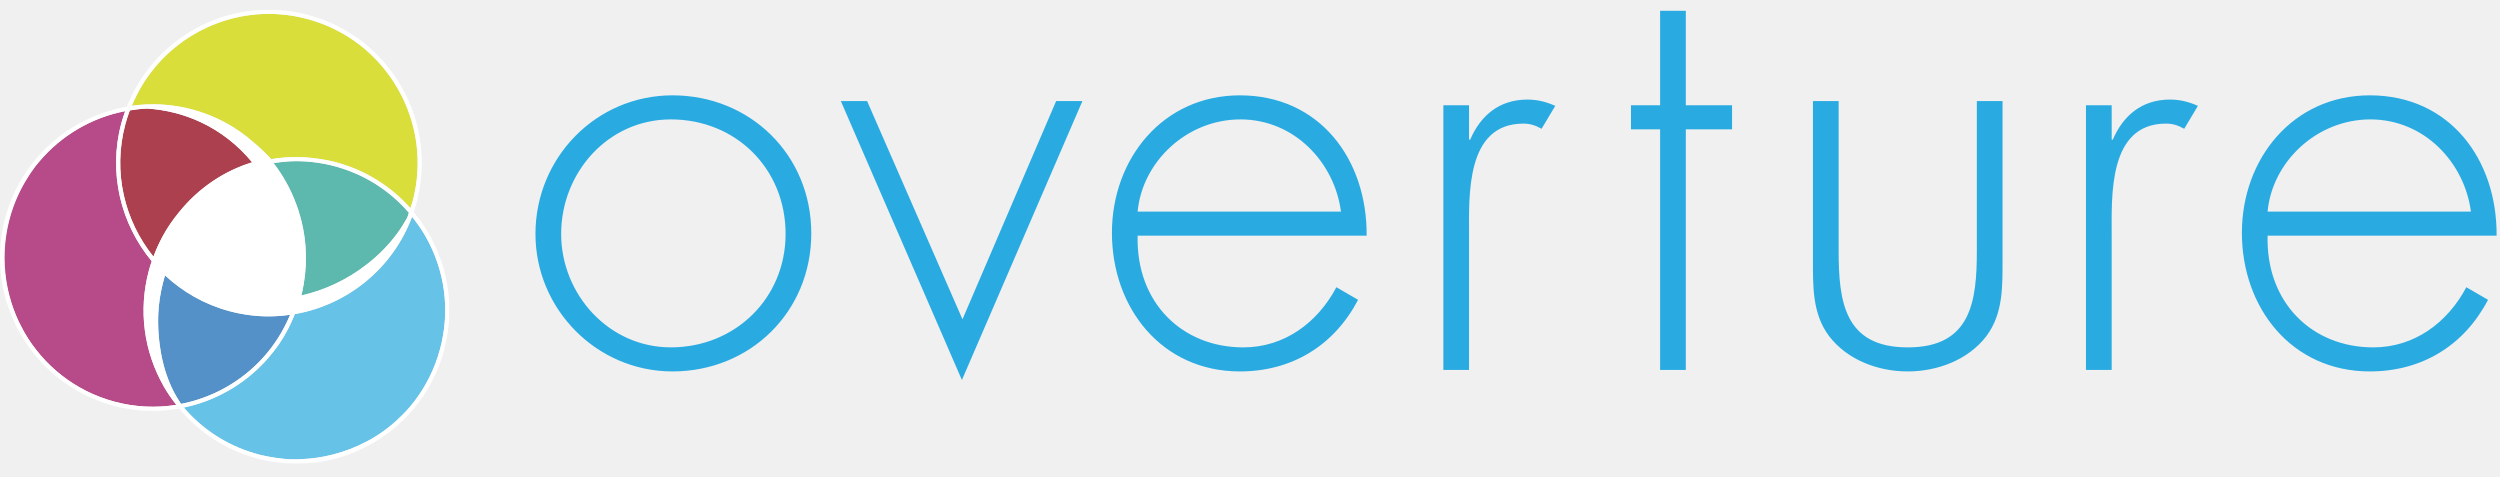
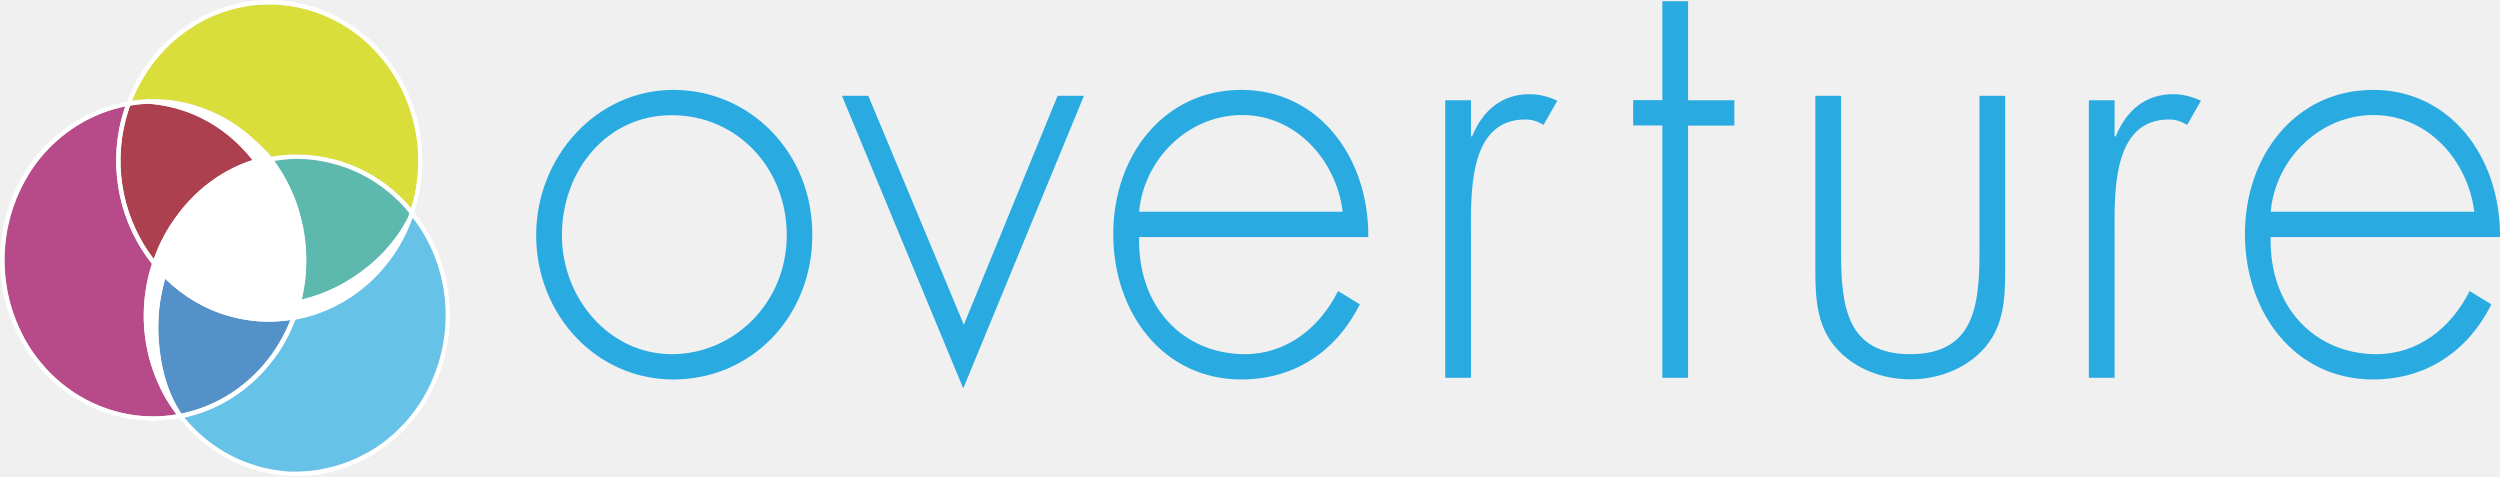
- <svg xmlns="http://www.w3.org/2000/svg" xmlns:xlink="http://www.w3.org/1999/xlink" width="126" height="24" viewBox="0 0 126 24">
+ <svg xmlns="http://www.w3.org/2000/svg" id="Layer_1" data-name="Layer 1" viewBox="0 0 168 32">
  <defs>
-     <path id="prefix__a" d="M0 0.139L22.648 0.139 22.648 23.02 0 23.02z" />
-     <path id="prefix__c" d="M0.217 0.021L0.706 0.021 0.706 0.49 0.217 0.49z" />
+     <style>
+       .cls-1 {
+         fill: none;
+       }
+ 
+       .cls-2 {
+         mask: url(#mask);
+       }
+ 
+       .cls-3 {
+         fill: #fff;
+       }
+ 
+       .cls-3, .cls-4, .cls-5, .cls-6, .cls-7, .cls-8, .cls-9, .cls-10 {
+         fill-rule: evenodd;
+       }
+ 
+       .cls-4 {
+         fill: #b74a89;
+       }
+ 
+       .cls-5 {
+         fill: #d9de3a;
+       }
+ 
+       .cls-11 {
+         mask: url(#mask-1);
+       }
+ 
+       .cls-6 {
+         fill: #ad404e;
+       }
+ 
+       .cls-7 {
+         fill: #29abe2;
+       }
+ 
+       .cls-8 {
+         fill: #67c2e8;
+       }
+ 
+       .cls-9 {
+         fill: #5db9ae;
+       }
+ 
+       .cls-10 {
+         fill: #5391c8;
+       }
+     </style>
+     <mask id="mask" x="0" y="0" width="30.24" height="32" maskUnits="userSpaceOnUse">
+       <g id="prefix_b" data-name="prefix  b">
+         <path id="prefix_a" data-name="prefix  a" class="cls-3" d="M0,0h30.24v32H0V0Z" />
+       </g>
+     </mask>
+     <mask id="mask-1" x="19.2" y="31.35" width=".65" height=".66" maskUnits="userSpaceOnUse">
+       <g id="prefix_d" data-name="prefix  d">
+         <path id="prefix_c" data-name="prefix  c" class="cls-3" d="M19.2,31.35h.65v.66h-.65v-.66Z" />
+       </g>
+     </mask>
  </defs>
-   <g fill="none" fill-rule="evenodd">
-     <path fill="#29ABE2" d="M28.282 11.791c0 3.031 2.39 5.716 5.526 5.716 3.253 0 5.786-2.482 5.786-5.716 0-3.29-2.504-5.773-5.786-5.773-3.166 0-5.526 2.684-5.526 5.773m12.607-.029c0 3.956-3.08 6.958-6.994 6.958-3.829 0-6.908-3.147-6.908-6.929 0-3.84 3.05-6.986 6.908-6.986 3.915 0 6.994 3.002 6.994 6.957M48.509 16.093L53.229 5.094 54.553 5.094 48.48 19.152 42.378 5.094 43.702 5.094zM67.584 10.665c-.317-2.454-2.332-4.647-5.066-4.647-2.706 0-4.951 2.136-5.181 4.647h10.247zm-10.247 1.213c-.087 3.378 2.245 5.63 5.325 5.63 2.073 0 3.742-1.242 4.692-3.032l1.094.635c-1.21 2.31-3.34 3.609-5.959 3.609-3.943 0-6.448-3.205-6.448-6.986 0-3.725 2.562-6.929 6.448-6.929 4.03 0 6.419 3.234 6.39 7.073H57.337zM74.04 7.038h.058c.518-1.213 1.468-2.02 2.878-2.02.518 0 .95.115 1.41.317l-.69 1.155c-.317-.174-.576-.26-.921-.26-2.907 0-2.735 3.637-2.735 5.6v6.813h-1.295V5.306h1.295v1.732zM84.965 18.643L83.669 18.643 83.669 6.519 82.201 6.519 82.201 5.306 83.669 5.306 83.669.543 84.965.543 84.965 5.306 87.296 5.306 87.296 6.519 84.965 6.519zM100.928 5.094v7.996c0 1.357.03 2.714-.806 3.84-.921 1.212-2.475 1.79-3.972 1.79-1.497 0-3.051-.578-3.972-1.79-.835-1.126-.806-2.483-.806-3.84V5.094h1.295v7.534c0 2.57.288 4.88 3.483 4.88 3.195 0 3.483-2.31 3.483-4.88V5.094h1.295zM106.429 7.038h.057c.518-1.213 1.468-2.02 2.879-2.02.518 0 .95.115 1.41.317l-.69 1.155c-.317-.174-.576-.26-.921-.26-2.908 0-2.735 3.637-2.735 5.6v6.813h-1.296V5.306h1.296v1.732zM124.534 10.665c-.317-2.454-2.332-4.647-5.066-4.647-2.706 0-4.951 2.136-5.181 4.647h10.247zm-10.247 1.213c-.087 3.378 2.245 5.63 5.325 5.63 2.072 0 3.742-1.242 4.692-3.032l1.093.635c-1.208 2.31-3.339 3.609-5.958 3.609-3.943 0-6.448-3.205-6.448-6.986 0-3.725 2.562-6.929 6.448-6.929 4.03 0 6.419 3.234 6.39 7.073h-11.542z" />
-     <path fill="#D9DE3A" d="M9.71 5.523c1.181.32 2.223.9 3.083 1.663.307.254.599.53.866.83l-.003.002c.086-.014.173-.025.259-.036.044-.006.088-.009.131-.014.193-.022.387-.04.582-.047.087-.003.173-.001.26-.001.15 0 .299 0 .45.008.145.008.29.024.436.04.087.01.174.017.26.031.306.045.61.102.913.183 1.466.397 2.751 1.2 3.737 2.311.034-.106.076-.208.105-.317.521-1.938.259-3.964-.74-5.704-.997-1.74-2.611-2.987-4.544-3.51C14.856.787 14.196.7 13.54.7c-1.294 0-2.571.34-3.724 1.004C8.37 2.54 7.271 3.81 6.643 5.331c.996-.14 2.036-.087 3.068.192" />
-     <path fill="#B74A89" d="M5.753 20.24c1.055.285 2.119.328 3.133.165-.225-.289-.437-.589-.622-.91-1.026-1.79-1.296-3.873-.76-5.865.042-.157.092-.31.144-.463-1.552-1.869-2.21-4.438-1.532-6.96.055-.206.124-.407.195-.605-1.685.322-3.215 1.22-4.325 2.533-.065.078-.133.154-.195.235-.026.033-.05.07-.076.104-.109.145-.208.298-.307.45-.291.463-.538.962-.73 1.498-.701 1.965-.548 4.027.265 5.781.045.094.094.187.143.28.05.096.099.193.153.287.96 1.648 2.537 2.934 4.514 3.47" />
-     <path fill="#AD404E" d="M6.318 6.262c-.648 2.41-.039 4.864 1.415 6.674.23-.62.531-1.2.903-1.733.094-.14.199-.268.301-.4.036-.044.07-.09.108-.134.964-1.188 2.24-2.051 3.663-2.488-.701-.852-1.594-1.563-2.622-2.036-.832-.386-1.744-.616-2.677-.673-.292.012-.58.046-.866.092-.085.228-.16.46-.225.698" />
-     <path fill="#67C2E8" d="M21.437 11.894c-.197-.345-.426-.664-.67-.97-.974 2.619-3.263 4.44-5.891 4.903l-.017.004c-.206.522-.46 1.012-.764 1.463l-.054.08c-.088.126-.179.25-.274.368-.077.1-.157.193-.238.287-.05.057-.099.115-.15.17-1.092 1.19-2.534 2.011-4.114 2.342.928 1.087 2.144 1.882 3.535 2.298.09.025.179.054.268.076.127.033.253.06.38.084.248.047.496.09.744.114.115.011.23.027.345.033.058.002.116 0 .175.002.28.01.559-.007.837-.03.157-.013.313-.032.468-.055.106-.015.21-.036.316-.056.602-.115 1.187-.301 1.74-.555.082-.039.164-.078.244-.12.588-.296 1.14-.663 1.636-1.105.048-.043.092-.09.14-.135.12-.112.24-.227.353-.349.147-.16.29-.325.422-.497l.016-.02c.592-.77 1.032-1.66 1.293-2.628.521-1.938.259-3.963-.74-5.704M13.64 8.032c.091-.016.183-.038.275-.05-.086.011-.173.022-.259.036l-.016.014z" />
-     <path fill="#5DB9AE" d="M18.49 13.324c.572-.441 1.087-.96 1.521-1.547.192-.259.363-.533.52-.817.03-.076.05-.158.078-.236-.97-1.128-2.25-1.942-3.717-2.339-.649-.175-1.308-.262-1.963-.262-.384 0-.764.04-1.143.098.478.619.858 1.305 1.132 2.037.038.098.074.196.107.296.009.025.016.051.024.077.38 1.166.481 2.429.258 3.688-.023.138-.05.274-.08.411l-.037.155-.002.007c.594-.133 1.176-.334 1.732-.599.553-.263 1.081-.587 1.57-.97" />
-     <path fill="#5391C8" d="M13.552 15.946c-.662 0-1.335-.087-2.004-.268-1.251-.338-2.344-.97-3.232-1.8-.146.504-.261 1.019-.31 1.547-.068.719-.039 1.448.076 2.172.11.723.316 1.431.647 2.09.115.232.252.453.395.67 1.596-.311 3.056-1.134 4.145-2.342.561-.621 1.02-1.346 1.353-2.15-.352.05-.71.08-1.07.08" />
-     <path fill="#67C2E8" d="M15.05 10.631c.37 1.167.47 2.43.257 3.688.223-1.26.123-2.522-.258-3.688" />
-     <g transform="translate(0 .35)">
-       <mask id="prefix__b" fill="#fff">
-         <use xlink:href="#prefix__a" />
-       </mask>
-       <path fill="#FFF" d="M20.868 19.895c-.132.173-.274.338-.422.498-.113.121-.233.236-.354.35-.047.043-.091.09-.139.133-.388.35-.812.663-1.275.93-.117.068-.241.115-.36.176-.081.041-.163.08-.245.119-.56.259-1.143.444-1.74.556-.105.02-.21.04-.316.056-.155.022-.311.043-.468.055-.278.022-.557.039-.837.03-.059-.002-.117 0-.175-.003-.115-.006-.23-.022-.345-.032-.248-.024-.496-.068-.744-.115-.127-.025-.253-.05-.38-.083-.09-.022-.178-.051-.268-.077-1.391-.416-2.607-1.211-3.535-2.297 1.58-.331 3.022-1.152 4.114-2.343.051-.054.1-.113.15-.17.081-.094.161-.188.238-.286.095-.12.186-.242.274-.368l.054-.08c.303-.451.558-.942.764-1.464.006 0 .01-.003.017-.003 2.628-.464 4.917-2.285 5.89-4.903.245.305.474.624.671.97.999 1.74 1.261 3.766.74 5.704-.26.968-.7 1.857-1.293 2.628l-.016.02zM1.086 16.132c-.049-.093-.098-.185-.143-.28-.741-1.56-.957-3.381-.474-5.177.206-.766.53-1.467.939-2.1.098-.154.199-.306.307-.451.026-.035.05-.071.076-.105.062-.081.13-.156.195-.235 1.11-1.312 2.64-2.21 4.325-2.533-.071.2-.14.4-.195.606-.678 2.521-.02 5.09 1.532 6.96-.052.152-.102.305-.144.462-.536 1.993-.266 4.076.76 5.864.185.323.397.623.622.911-1.014.164-2.078.12-3.133-.166-1.977-.534-3.555-1.82-4.514-3.468-.054-.094-.103-.191-.153-.288zm8.038 3.875c-.143-.218-.28-.439-.395-.671-.33-.658-.537-1.367-.647-2.09-.115-.723-.144-1.453-.076-2.172.049-.528.164-1.043.31-1.547.888.83 1.981 1.463 3.232 1.801.67.18 1.342.267 2.004.267.36 0 .718-.031 1.07-.08-.333.803-.792 1.528-1.353 2.15-1.089 1.207-2.55 2.03-4.145 2.342zm6.066-5.473l.037-.154c.031-.137.056-.274.08-.412.213-1.258.113-2.52-.258-3.687-.008-.026-.015-.052-.024-.077-.033-.1-.07-.198-.107-.297-.274-.731-.654-1.418-1.131-2.036.377-.06.758-.1 1.142-.1.655 0 1.315.088 1.964.263 1.465.397 2.746 1.211 3.716 2.34-.028.077-.049.159-.078.235-.157.284-.328.56-.52.818-.434.586-.95 1.105-1.521 1.546-.49.382-1.017.707-1.57.97-.556.265-1.139.466-1.732.598l.002-.007zm-5.104-8.74c1.028.473 1.92 1.184 2.622 2.036-1.423.437-2.7 1.3-3.663 2.488-.037.044-.072.09-.108.136-.102.13-.207.26-.3.398-.373.533-.674 1.114-.904 1.733-1.454-1.81-2.063-4.263-1.415-6.673.064-.238.14-.471.225-.699.286-.045.574-.08.866-.091.933.056 1.845.286 2.677.673zm-.268-4.44C10.97.69 12.248.35 13.542.35c.654 0 1.314.086 1.963.262 1.933.523 3.547 1.77 4.544 3.509.999 1.74 1.26 3.766.74 5.705-.03.108-.071.21-.104.317-.987-1.112-2.272-1.915-3.738-2.311-.302-.082-.607-.139-.913-.184-.086-.013-.173-.02-.26-.03-.145-.017-.29-.033-.437-.04-.15-.01-.3-.01-.45-.009-.086 0-.173-.002-.259.002-.195.007-.389.025-.582.047-.044.004-.088.007-.131.013-.092.013-.184.034-.275.05l.016-.013.003-.003c-.268-.3-.56-.576-.866-.83-.86-.762-1.902-1.343-3.082-1.662-1.032-.28-2.072-.333-3.068-.192.629-1.523 1.726-2.792 3.175-3.627zm11.801 10.084c-.226-.393-.487-.758-.772-1.1.051-.15.103-.302.144-.458.536-1.993.266-4.075-.76-5.863-1.026-1.79-2.685-3.07-4.672-3.608-1.986-.538-4.062-.267-5.846.762-1.53.883-2.683 2.234-3.319 3.857-2.86.5-5.323 2.6-6.128 5.592-1.105 4.113 1.332 8.362 5.433 9.471.67.182 1.342.268 2.003.268.45 0 .895-.042 1.33-.12 1.006 1.214 2.353 2.092 3.904 2.511.667.181 1.345.27 2.018.27 1.33 0 2.644-.349 3.829-1.032 1.783-1.029 3.06-2.693 3.596-4.685.536-1.993.266-4.075-.76-5.865z" mask="url(#prefix__b)" />
-     </g>
-     <g transform="translate(14.163 22.881)">
-       <mask id="prefix__d" fill="#fff">
-         <use xlink:href="#prefix__c" />
-       </mask>
-       <path stroke-linecap="round" stroke-linejoin="round" d="M.374.264C.433.267.49.265.549.267" mask="url(#prefix__d)" />
-     </g>
-     <path stroke-linecap="round" stroke-linejoin="round" d="M19.953 21.227c.048-.043.092-.09.14-.134M20.446 20.743c.148-.16.29-.325.422-.497M1.086 16.482c-.05-.092-.098-.185-.143-.279M1.715 8.474c.026-.034.05-.071.076-.104" />
+   <path class="cls-7" d="M37.76,15.81c0,4.24,3.19,7.99,7.38,7.99s7.73-3.47,7.73-7.99-3.34-8.07-7.73-8.07-7.38,3.75-7.38,8.07M54.59,15.77c0,5.53-4.11,9.73-9.34,9.73s-9.22-4.4-9.22-9.69,4.07-9.77,9.22-9.77,9.34,4.2,9.34,9.73M64.77,21.82l6.3-15.38h1.77l-8.11,19.66-8.15-19.66h1.77l6.42,15.38ZM90.23,14.23c-.42-3.43-3.11-6.5-6.76-6.5s-6.61,2.99-6.92,6.5h13.68ZM76.55,15.93c-.12,4.72,3,7.87,7.11,7.87,2.77,0,5-1.74,6.26-4.24l1.46.89c-1.62,3.23-4.46,5.05-7.96,5.05-5.26,0-8.61-4.48-8.61-9.77s3.42-9.69,8.61-9.69,8.57,4.52,8.53,9.89c0,0-15.41,0-15.41,0ZM98.85,9.16h.08c.69-1.7,1.96-2.83,3.84-2.83.69,0,1.27.16,1.88.44l-.92,1.62c-.42-.24-.77-.36-1.23-.36-3.88,0-3.65,5.09-3.65,7.83v9.53h-1.73V6.74h1.73v2.42ZM113.44,25.39h-1.73V8.43h-1.96v-1.7h1.96V.08h1.73v6.66h3.11v1.7h-3.11v16.96ZM134.75,6.44v11.18c0,1.9.04,3.8-1.08,5.37-1.23,1.7-3.3,2.5-5.3,2.5s-4.07-.81-5.3-2.5c-1.11-1.57-1.08-3.47-1.08-5.37V6.44h1.73v10.54c0,3.59.38,6.82,4.65,6.82s4.65-3.23,4.65-6.82V6.44h1.73ZM142.1,9.16h.08c.69-1.7,1.96-2.83,3.84-2.83.69,0,1.27.16,1.88.44l-.92,1.62c-.42-.24-.77-.36-1.23-.36-3.88,0-3.65,5.09-3.65,7.83v9.53h-1.73V6.74h1.73v2.42ZM166.27,14.23c-.42-3.43-3.11-6.5-6.76-6.5s-6.61,2.99-6.92,6.5h13.68ZM152.59,15.93c-.12,4.72,3,7.87,7.11,7.87,2.77,0,5-1.74,6.26-4.24l1.46.89c-1.61,3.23-4.46,5.05-7.95,5.05-5.26,0-8.61-4.48-8.61-9.77s3.42-9.69,8.61-9.69,8.57,4.52,8.53,9.89c0,0-15.41,0-15.41,0Z" />
+   <path class="cls-5" d="M12.96,7.04c1.58.45,2.97,1.26,4.12,2.33.41.36.8.74,1.16,1.16h0c.11-.02.23-.03.35-.05.06,0,.12-.01.17-.02.26-.03.52-.06.78-.07.12,0,.23,0,.35,0,.2,0,.4,0,.6.01.19.01.39.03.58.06.12.01.23.02.35.04.41.06.81.14,1.22.26,1.96.56,3.67,1.68,4.99,3.23.05-.15.1-.29.14-.44.7-2.71.35-5.54-.99-7.98-1.33-2.43-3.49-4.18-6.07-4.91-.87-.24-1.75-.37-2.62-.37-1.73,0-3.43.48-4.97,1.4-1.93,1.17-3.4,2.95-4.24,5.07,1.33-.2,2.72-.12,4.1.27" />
+   <path class="cls-4" d="M7.68,27.62c1.41.4,2.83.46,4.18.23-.3-.4-.58-.82-.83-1.27-1.37-2.5-1.73-5.42-1.01-8.2.06-.22.12-.43.19-.65-2.07-2.61-2.95-6.21-2.05-9.73.07-.29.17-.57.26-.85-2.25.45-4.29,1.71-5.77,3.54-.09.11-.18.22-.26.33-.03.05-.07.1-.1.15-.15.2-.28.42-.41.63-.39.65-.72,1.35-.97,2.09-.94,2.75-.73,5.63.35,8.08.06.13.13.26.19.39.07.13.13.27.2.4,1.28,2.3,3.39,4.1,6.03,4.85" />
+   <path class="cls-6" d="M8.44,8.07c-.87,3.37-.05,6.8,1.89,9.33.31-.87.71-1.68,1.21-2.42.13-.2.27-.37.4-.56.05-.06.09-.13.14-.19,1.29-1.66,2.99-2.87,4.89-3.48-.94-1.19-2.13-2.19-3.5-2.85-1.11-.54-2.33-.86-3.57-.94-.39.02-.77.06-1.16.13-.11.32-.21.64-.3.98" />
+   <path class="cls-8" d="M28.62,15.95c-.26-.48-.57-.93-.89-1.36-1.3,3.66-4.36,6.21-7.87,6.86h-.02c-.28.74-.61,1.42-1.02,2.05l-.07.11c-.12.18-.24.35-.37.51-.1.14-.21.27-.32.4-.07.08-.13.16-.2.24-1.46,1.66-3.38,2.81-5.49,3.28,1.24,1.52,2.86,2.63,4.72,3.21.12.03.24.08.36.11.17.05.34.08.51.12.33.07.66.13.99.16.15.02.31.04.46.05.08,0,.15,0,.23,0,.37.01.75,0,1.12-.04.21-.02.42-.04.62-.08.14-.02.28-.05.42-.08.8-.16,1.58-.42,2.32-.78.11-.05.22-.11.33-.17.79-.41,1.52-.93,2.18-1.55.06-.06.12-.13.19-.19.16-.16.32-.32.47-.49.2-.22.39-.45.56-.7l.02-.03c.79-1.08,1.38-2.32,1.73-3.68.7-2.71.35-5.54-.99-7.98M18.21,10.55c.12-.02.24-.05.37-.07-.11.02-.23.03-.35.05l-.02.02Z" />
+   <path class="cls-9" d="M24.69,17.95c.76-.62,1.45-1.34,2.03-2.16.26-.36.48-.75.69-1.14.04-.11.07-.22.1-.33-1.3-1.58-3-2.72-4.96-3.27-.87-.24-1.75-.37-2.62-.37-.51,0-1.02.06-1.53.14.64.87,1.15,1.83,1.51,2.85.05.14.1.27.14.41.01.03.02.07.03.11.51,1.63.64,3.4.34,5.16-.03.19-.07.38-.11.57l-.05.22h0c.79-.18,1.57-.46,2.31-.83.74-.37,1.44-.82,2.1-1.36" />
+   <path class="cls-10" d="M18.09,21.62c-.88,0-1.78-.12-2.68-.37-1.67-.47-3.13-1.36-4.32-2.52-.19.7-.35,1.43-.41,2.16-.09,1.01-.05,2.03.1,3.04.15,1.01.42,2,.86,2.92.15.32.34.63.53.94,2.13-.43,4.08-1.59,5.53-3.28.75-.87,1.36-1.88,1.81-3.01-.47.07-.95.11-1.43.11" />
+   <path class="cls-8" d="M20.09,14.18c.49,1.63.63,3.4.34,5.16.3-1.76.16-3.53-.34-5.16" />
+   <g class="cls-2">
+     <path class="cls-3" d="M27.86,27.63c-.18.24-.37.47-.56.7-.15.17-.31.33-.47.49-.06.06-.12.13-.19.19-.52.49-1.08.93-1.7,1.3-.16.1-.32.16-.48.25-.11.06-.22.11-.33.17-.75.36-1.53.62-2.32.78-.14.03-.28.06-.42.08-.21.03-.42.06-.62.08-.37.03-.74.05-1.12.04-.08,0-.16,0-.23,0-.15,0-.31-.03-.46-.04-.33-.03-.66-.1-.99-.16-.17-.03-.34-.07-.51-.12-.12-.03-.24-.07-.36-.11-1.86-.58-3.48-1.69-4.72-3.21,2.11-.46,4.03-1.61,5.49-3.28.07-.08.13-.16.2-.24.11-.13.21-.26.32-.4.13-.17.25-.34.37-.51l.07-.11c.4-.63.75-1.32,1.02-2.05,0,0,.01,0,.02,0,3.51-.65,6.56-3.2,7.86-6.86.33.43.63.87.9,1.36,1.33,2.43,1.68,5.27.99,7.98-.35,1.35-.93,2.6-1.73,3.68l-.02.03h0ZM1.45,22.37c-.07-.13-.13-.26-.19-.39C.27,19.79-.02,17.25.63,14.74c.28-1.07.71-2.05,1.25-2.94.13-.22.27-.43.41-.63.03-.05.07-.1.1-.15.08-.11.17-.22.26-.33,1.48-1.83,3.52-3.09,5.77-3.54-.09.28-.19.56-.26.85-.91,3.53-.03,7.12,2.05,9.73-.07.21-.14.43-.19.65-.72,2.79-.36,5.7,1.01,8.2.25.45.53.87.83,1.27-1.35.23-2.77.17-4.18-.23-2.64-.75-4.75-2.55-6.03-4.85-.07-.13-.14-.27-.2-.4ZM12.18,27.79c-.19-.3-.37-.61-.53-.94-.44-.92-.72-1.91-.86-2.92-.15-1.01-.19-2.03-.1-3.04.07-.74.22-1.46.41-2.16,1.19,1.16,2.64,2.05,4.32,2.52.89.25,1.79.37,2.68.37.48,0,.96-.04,1.43-.11-.44,1.12-1.06,2.14-1.81,3.01-1.45,1.69-3.4,2.84-5.53,3.28ZM20.28,20.13l.05-.22c.04-.19.07-.38.11-.58.28-1.76.15-3.52-.34-5.16-.01-.04-.02-.07-.03-.11-.04-.14-.09-.28-.14-.42-.37-1.02-.87-1.98-1.51-2.85.5-.08,1.01-.14,1.52-.14.87,0,1.76.12,2.62.37,1.96.56,3.67,1.69,4.96,3.27-.04.11-.07.22-.1.33-.21.4-.44.78-.69,1.14-.58.82-1.27,1.55-2.03,2.16-.65.53-1.36.99-2.1,1.36-.74.37-1.52.65-2.31.84,0,0,0,0,0,0ZM13.47,7.91c1.37.66,2.56,1.66,3.5,2.85-1.9.61-3.6,1.82-4.89,3.48-.05.06-.1.13-.14.19-.14.18-.28.36-.4.56-.5.75-.9,1.56-1.21,2.42-1.94-2.53-2.75-5.96-1.89-9.33.09-.33.19-.66.3-.98.38-.06.77-.11,1.16-.13,1.25.08,2.46.4,3.57.94h0ZM13.11,1.7c1.54-.93,3.24-1.4,4.97-1.4.87,0,1.75.12,2.62.37,2.58.73,4.74,2.48,6.07,4.91,1.33,2.43,1.68,5.27.99,7.98-.04.15-.09.29-.14.44-1.32-1.56-3.03-2.68-4.99-3.23-.4-.11-.81-.19-1.22-.26-.11-.02-.23-.03-.35-.04-.19-.02-.39-.05-.58-.06-.2-.01-.4-.01-.6-.01-.11,0-.23,0-.35,0-.26,0-.52.03-.78.07-.06,0-.12,0-.17.02-.12.02-.25.05-.37.07l.02-.02h0c-.36-.42-.75-.81-1.16-1.16-1.15-1.07-2.54-1.88-4.11-2.32-1.38-.39-2.77-.47-4.1-.27.84-2.13,2.3-3.9,4.24-5.07ZM28.86,15.8c-.3-.55-.65-1.06-1.03-1.54.07-.21.14-.42.19-.64.72-2.79.36-5.7-1.01-8.2-1.37-2.5-3.58-4.29-6.24-5.05C18.12-.37,15.35,0,12.97,1.44c-2.04,1.23-3.58,3.12-4.43,5.39-3.82.7-7.11,3.64-8.18,7.82-1.48,5.75,1.78,11.69,7.25,13.25.89.25,1.79.37,2.67.37.6,0,1.19-.06,1.78-.17,1.34,1.7,3.14,2.93,5.21,3.51.89.25,1.8.38,2.69.38,1.78,0,3.53-.49,5.11-1.44,2.38-1.44,4.09-3.77,4.8-6.55.72-2.79.36-5.7-1.01-8.2Z" />
  </g>
+   <g class="cls-11">
+     <path class="cls-1" d="M19.41,31.69c.08,0,.15,0,.23,0" />
+   </g>
+   <path class="cls-1" d="M26.64,29c.06-.06.12-.13.19-.19M27.3,28.33c.2-.22.39-.45.56-.7M1.45,22.37c-.07-.13-.13-.26-.19-.39M2.29,11.17s.07-.1.1-.15" />
</svg>
